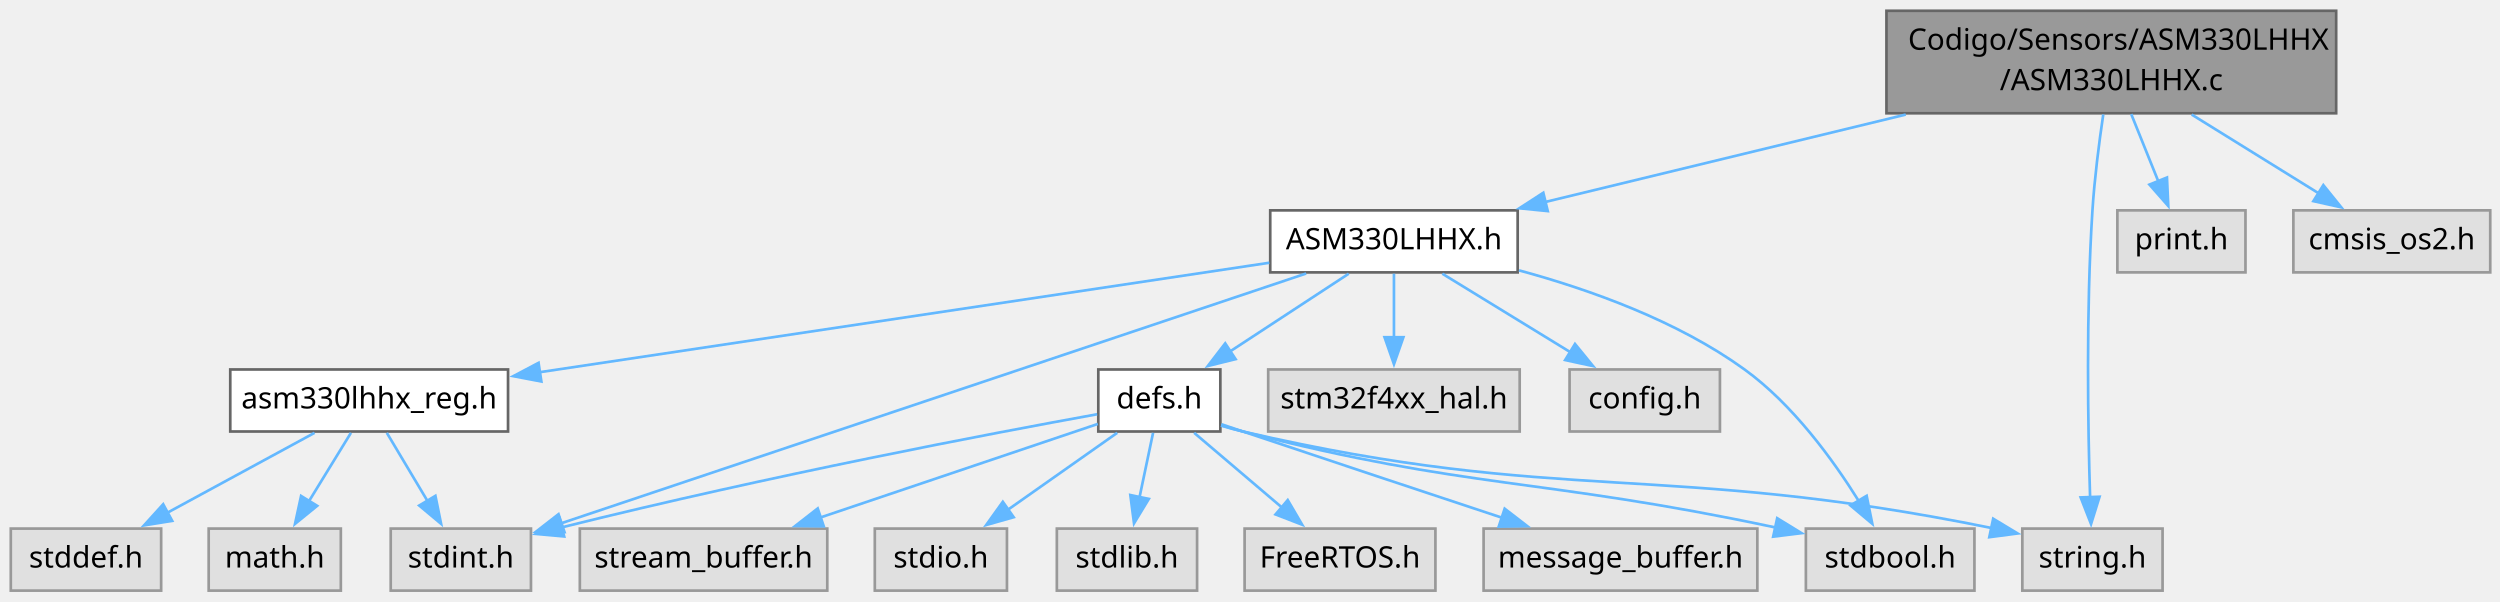
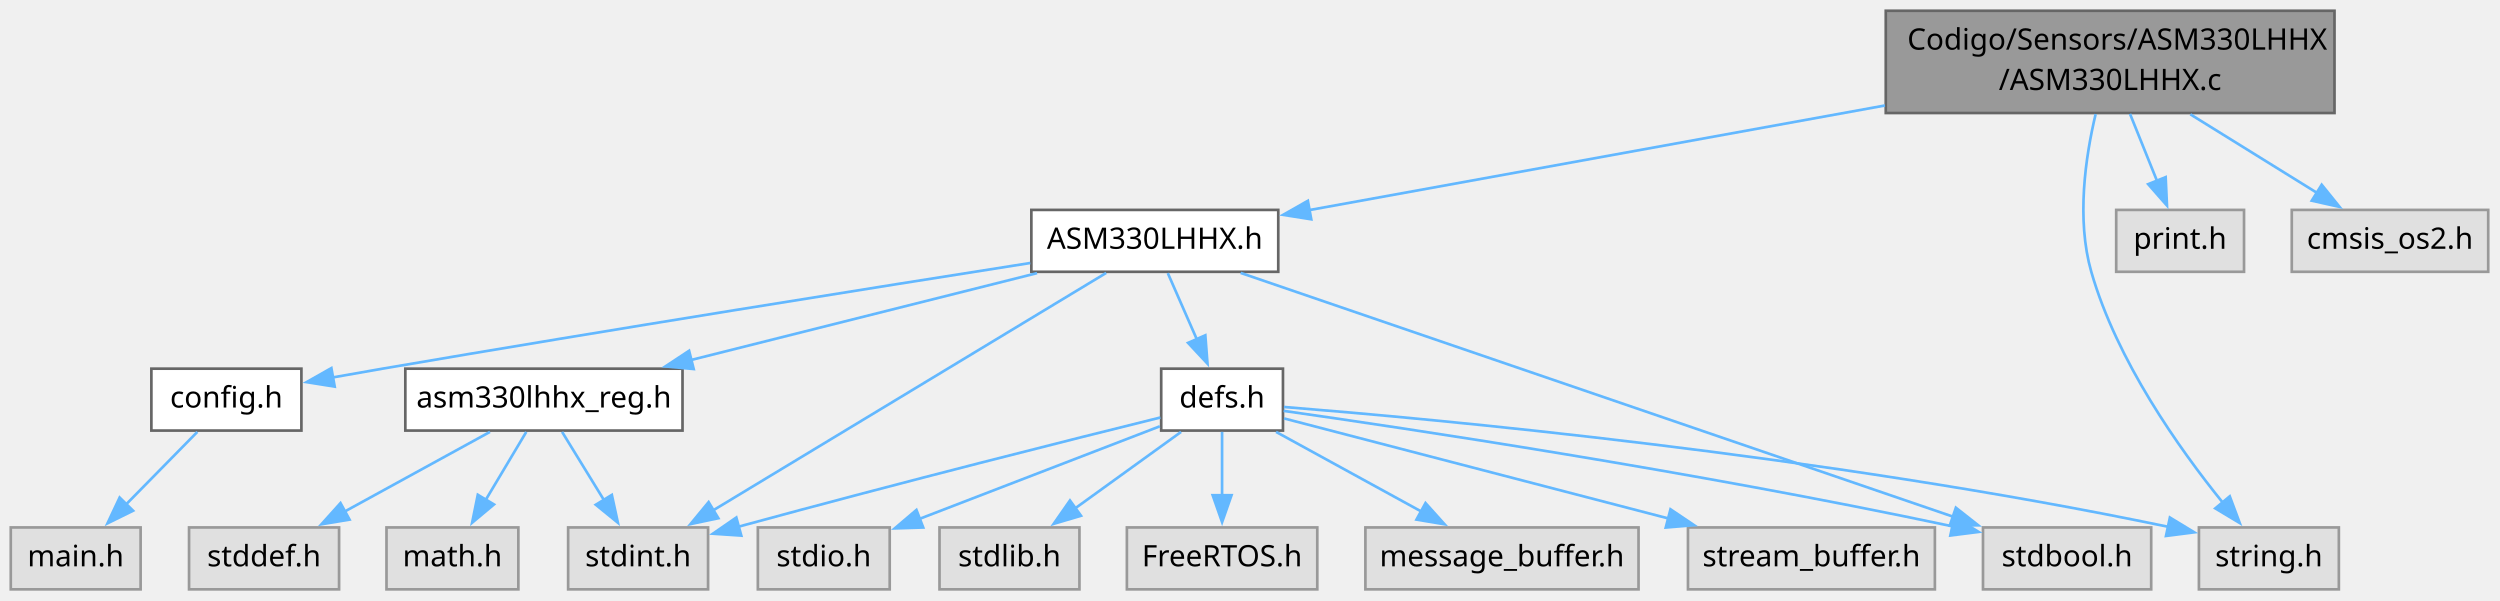
- <svg xmlns="http://www.w3.org/2000/svg" xmlns:xlink="http://www.w3.org/1999/xlink" width="927pt" height="223pt" viewBox="0.00 0.00 927.00 223.00">
+ <svg xmlns="http://www.w3.org/2000/svg" xmlns:xlink="http://www.w3.org/1999/xlink" width="929pt" height="223pt" viewBox="0.00 0.00 929.00 223.00">
  <g id="graph0" class="graph" transform="scale(1 1) rotate(0) translate(4 219)">
    <g id="Node000001" class="node">
      <g id="a_Node000001">
        <a xlink:title="ASM330LHHX 6-Axis IMU Driver Implementation.">
-           <polygon fill="#999999" stroke="#666666" points="862.25,-215 695.5,-215 695.5,-177 862.25,-177 862.25,-215" />
-           <text xml:space="preserve" text-anchor="start" x="703.5" y="-200.55" font-family="Segoe UI" font-size="11.00">Codigo/Sensors/ASM330LHHX</text>
-           <text xml:space="preserve" text-anchor="middle" x="778.88" y="-185.55" font-family="Segoe UI" font-size="11.00">/ASM330LHHX.c</text>
+           <polygon fill="#999999" stroke="#666666" points="863.5,-215 696.75,-215 696.75,-177 863.5,-177 863.5,-215" />
+           <text xml:space="preserve" text-anchor="start" x="704.75" y="-200.55" font-family="Segoe UI" font-size="11.00">Codigo/Sensors/ASM330LHHX</text>
+           <text xml:space="preserve" text-anchor="middle" x="780.12" y="-185.55" font-family="Segoe UI" font-size="11.00">/ASM330LHHX.c</text>
        </a>
      </g>
    </g>
    <g id="Node000002" class="node">
      <g id="a_Node000002">
        <a xlink:href="../../d5/d08/_a_s_m330_l_h_h_x_8h.html" target="_top" xlink:title="ASM330LHHX 6-axis IMU driver for the Magalhaes Flight Computer.">
-           <polygon fill="white" stroke="#666666" points="558.75,-141 467,-141 467,-118 558.75,-118 558.75,-141" />
-           <text xml:space="preserve" text-anchor="middle" x="512.88" y="-126.55" font-family="Segoe UI" font-size="11.00">ASM330LHHX.h</text>
+           <polygon fill="white" stroke="#666666" points="471,-141 379.25,-141 379.25,-118 471,-118 471,-141" />
+           <text xml:space="preserve" text-anchor="middle" x="425.12" y="-126.55" font-family="Segoe UI" font-size="11.00">ASM330LHHX.h</text>
        </a>
      </g>
    </g>
    <g id="edge1_Node000001_Node000002" class="edge">
      <g id="a_edge1_Node000001_Node000002">
        <a xlink:title=" ">
-           <path fill="none" stroke="#63b8ff" d="M702.65,-176.52C660.03,-166.18 607.84,-153.53 568.99,-144.11" />
-           <polygon fill="#63b8ff" stroke="#63b8ff" points="569.91,-140.73 559.36,-141.77 568.26,-147.53 569.91,-140.73" />
+           <path fill="none" stroke="#63b8ff" d="M696.44,-179.8C630.53,-167.82 540.39,-151.44 482.45,-140.92" />
+           <polygon fill="#63b8ff" stroke="#63b8ff" points="483.26,-137.51 472.8,-139.16 482.01,-144.39 483.26,-137.51" />
+         </a>
+       </g>
+     </g>
+     <g id="Node000013" class="node">
+       <g id="a_Node000013">
+         <a xlink:title=" ">
+           <polygon fill="#e0e0e0" stroke="#999999" points="865.12,-23 813.12,-23 813.12,0 865.12,0 865.12,-23" />
+           <text xml:space="preserve" text-anchor="middle" x="839.12" y="-8.55" font-family="Segoe UI" font-size="11.00">string.h</text>
+         </a>
+       </g>
+     </g>
+     <g id="edge19_Node000001_Node000013" class="edge">
+       <g id="a_edge19_Node000001_Node000013">
+         <a xlink:title=" ">
+           <path fill="none" stroke="#63b8ff" d="M774.74,-176.6C770.97,-160.77 767.53,-137.48 773.12,-118 782.6,-84.98 805.76,-52.29 821.96,-32.25" />
+           <polygon fill="#63b8ff" stroke="#63b8ff" points="824.58,-34.57 828.29,-24.64 819.2,-30.09 824.58,-34.57" />
+         </a>
+       </g>
+     </g>
+     <g id="Node000017" class="node">
+       <g id="a_Node000017">
+         <a xlink:title=" ">
+           <polygon fill="#e0e0e0" stroke="#999999" points="829.88,-141 782.38,-141 782.38,-118 829.88,-118 829.88,-141" />
+           <text xml:space="preserve" text-anchor="middle" x="806.12" y="-126.55" font-family="Segoe UI" font-size="11.00">print.h</text>
+         </a>
+       </g>
+     </g>
+     <g id="edge20_Node000001_Node000017" class="edge">
+       <g id="a_edge20_Node000001_Node000017">
+         <a xlink:title=" ">
+           <path fill="none" stroke="#63b8ff" d="M787.51,-176.69C790.65,-168.89 794.33,-159.75 797.59,-151.67" />
+           <polygon fill="#63b8ff" stroke="#63b8ff" points="800.76,-153.18 801.25,-142.6 794.26,-150.56 800.76,-153.18" />
+         </a>
+       </g>
+     </g>
+     <g id="Node000018" class="node">
+       <g id="a_Node000018">
+         <a xlink:title=" ">
+           <polygon fill="#e0e0e0" stroke="#999999" points="920.62,-141 847.62,-141 847.62,-118 920.62,-118 920.62,-141" />
+           <text xml:space="preserve" text-anchor="middle" x="884.12" y="-126.55" font-family="Segoe UI" font-size="11.00">cmsis_os2.h</text>
+         </a>
+       </g>
+     </g>
+     <g id="edge21_Node000001_Node000018" class="edge">
+       <g id="a_edge21_Node000001_Node000018">
+         <a xlink:title=" ">
+           <path fill="none" stroke="#63b8ff" d="M809.93,-176.52C824.85,-167.26 842.78,-156.14 857.27,-147.16" />
+           <polygon fill="#63b8ff" stroke="#63b8ff" points="858.74,-150.36 865.39,-142.12 855.05,-144.42 858.74,-150.36" />
+         </a>
+       </g>
+     </g>
+     <g id="Node000003" class="node">
+       <g id="a_Node000003">
+         <a xlink:title=" ">
+           <polygon fill="#e0e0e0" stroke="#999999" points="795.38,-23 732.88,-23 732.88,0 795.38,0 795.38,-23" />
+           <text xml:space="preserve" text-anchor="middle" x="764.12" y="-8.55" font-family="Segoe UI" font-size="11.00">stdbool.h</text>
+         </a>
+       </g>
+     </g>
+     <g id="edge2_Node000002_Node000003" class="edge">
+       <g id="a_edge2_Node000002_Node000003">
+         <a xlink:title=" ">
+           <path fill="none" stroke="#63b8ff" d="M457.02,-117.59C518.38,-96.59 652.87,-50.57 721.7,-27.02" />
+           <polygon fill="#63b8ff" stroke="#63b8ff" points="722.8,-30.34 731.13,-23.79 720.54,-23.72 722.8,-30.34" />
+         </a>
+       </g>
+     </g>
+     <g id="Node000004" class="node">
+       <g id="a_Node000004">
+         <a xlink:title=" ">
+           <polygon fill="#e0e0e0" stroke="#999999" points="259.12,-23 207.12,-23 207.12,0 259.12,0 259.12,-23" />
+           <text xml:space="preserve" text-anchor="middle" x="233.12" y="-8.55" font-family="Segoe UI" font-size="11.00">stdint.h</text>
+         </a>
+       </g>
+     </g>
+     <g id="edge3_Node000002_Node000004" class="edge">
+       <g id="a_edge3_Node000002_Node000004">
+         <a xlink:title=" ">
+           <path fill="none" stroke="#63b8ff" d="M407.06,-117.59C373.4,-97.25 300.87,-53.43 260.92,-29.3" />
+           <polygon fill="#63b8ff" stroke="#63b8ff" points="262.94,-26.43 252.58,-24.25 259.32,-32.42 262.94,-26.43" />
+         </a>
+       </g>
+     </g>
+     <g id="Node000005" class="node">
+       <g id="a_Node000005">
+         <a xlink:href="../../df/d0c/_s_t_m32_f446_z_e___magalhaes_2_core_2_inc_2config_8h.html" target="_top" xlink:title=" ">
+           <polygon fill="white" stroke="#666666" points="108,-82 52.25,-82 52.25,-59 108,-59 108,-82" />
+           <text xml:space="preserve" text-anchor="middle" x="80.12" y="-67.55" font-family="Segoe UI" font-size="11.00">config.h</text>
+         </a>
+       </g>
+     </g>
+     <g id="edge4_Node000002_Node000005" class="edge">
+       <g id="a_edge4_Node000002_Node000005">
+         <a xlink:title=" ">
+           <path fill="none" stroke="#63b8ff" d="M378.85,-121.27C322.09,-112.34 222.95,-96.55 138.12,-82 132.07,-80.96 125.67,-79.83 119.42,-78.71" />
+           <polygon fill="#63b8ff" stroke="#63b8ff" points="120.38,-75.33 109.92,-77 119.14,-82.22 120.38,-75.33" />
+         </a>
+       </g>
+     </g>
+     <g id="Node000007" class="node">
+       <g id="a_Node000007">
+         <a xlink:href="../../d6/d09/asm330lhhx__reg_8h.html" target="_top" xlink:title=" ">
+           <polygon fill="white" stroke="#666666" points="249.62,-82 146.62,-82 146.62,-59 249.62,-59 249.62,-82" />
+           <text xml:space="preserve" text-anchor="middle" x="198.12" y="-67.55" font-family="Segoe UI" font-size="11.00">asm330lhhx_reg.h</text>
+         </a>
+       </g>
+     </g>
+     <g id="edge6_Node000002_Node000007" class="edge">
+       <g id="a_edge6_Node000002_Node000007">
+         <a xlink:title=" ">
+           <path fill="none" stroke="#63b8ff" d="M381.36,-117.51C344.69,-108.3 292.18,-95.12 252.76,-85.22" />
+           <polygon fill="#63b8ff" stroke="#63b8ff" points="253.78,-81.87 243.23,-82.83 252.07,-88.66 253.78,-81.87" />
+         </a>
+       </g>
+     </g>
+     <g id="Node000010" class="node">
+       <g id="a_Node000010">
+         <a xlink:href="../../d5/d04/defs_8h.html" target="_top" xlink:title="Core data structure definitions for the Magalhaes Flight Computer.">
+           <polygon fill="white" stroke="#666666" points="472.75,-82 427.5,-82 427.5,-59 472.75,-59 472.75,-82" />
+           <text xml:space="preserve" text-anchor="middle" x="450.12" y="-67.55" font-family="Segoe UI" font-size="11.00">defs.h</text>
+         </a>
+       </g>
+     </g>
+     <g id="edge10_Node000002_Node000010" class="edge">
+       <g id="a_edge10_Node000002_Node000010">
+         <a xlink:title=" ">
+           <path fill="none" stroke="#63b8ff" d="M429.95,-117.51C433.02,-110.49 437.12,-101.16 440.81,-92.74" />
+           <polygon fill="#63b8ff" stroke="#63b8ff" points="443.9,-94.41 444.71,-83.84 437.49,-91.59 443.9,-94.41" />
+         </a>
+       </g>
+     </g>
+     <g id="Node000006" class="node">
+       <g id="a_Node000006">
+         <a xlink:title=" ">
+           <polygon fill="#e0e0e0" stroke="#999999" points="48.25,-23 0,-23 0,0 48.25,0 48.25,-23" />
+           <text xml:space="preserve" text-anchor="middle" x="24.12" y="-8.55" font-family="Segoe UI" font-size="11.00">main.h</text>
+         </a>
+       </g>
+     </g>
+     <g id="edge5_Node000005_Node000006" class="edge">
+       <g id="a_edge5_Node000005_Node000006">
+         <a xlink:title=" ">
+           <path fill="none" stroke="#63b8ff" d="M69.33,-58.51C61.81,-50.86 51.6,-40.46 42.78,-31.49" />
+           <polygon fill="#63b8ff" stroke="#63b8ff" points="45.45,-29.22 35.95,-24.54 40.46,-34.12 45.45,-29.22" />
+         </a>
+       </g>
+     </g>
+     <g id="edge7_Node000007_Node000004" class="edge">
+       <g id="a_edge7_Node000007_Node000004">
+         <a xlink:title=" ">
+           <path fill="none" stroke="#63b8ff" d="M204.87,-58.51C209.28,-51.33 215.17,-41.74 220.43,-33.17" />
+           <polygon fill="#63b8ff" stroke="#63b8ff" points="223.36,-35.1 225.61,-24.75 217.39,-31.44 223.36,-35.1" />
+         </a>
+       </g>
+     </g>
+     <g id="Node000008" class="node">
+       <g id="a_Node000008">
+         <a xlink:title=" ">
+           <polygon fill="#e0e0e0" stroke="#999999" points="122,-23 66.25,-23 66.25,0 122,0 122,-23" />
+           <text xml:space="preserve" text-anchor="middle" x="94.12" y="-8.55" font-family="Segoe UI" font-size="11.00">stddef.h</text>
+         </a>
+       </g>
+     </g>
+     <g id="edge8_Node000007_Node000008" class="edge">
+       <g id="a_edge8_Node000007_Node000008">
+         <a xlink:title=" ">
+           <path fill="none" stroke="#63b8ff" d="M178.07,-58.51C162.68,-50.07 141.18,-38.29 123.8,-28.76" />
+           <polygon fill="#63b8ff" stroke="#63b8ff" points="125.89,-25.92 115.44,-24.18 122.53,-32.06 125.89,-25.92" />
+         </a>
+       </g>
+     </g>
+     <g id="Node000009" class="node">
+       <g id="a_Node000009">
+         <a xlink:title=" ">
+           <polygon fill="#e0e0e0" stroke="#999999" points="188.62,-23 139.62,-23 139.62,0 188.62,0 188.62,-23" />
+           <text xml:space="preserve" text-anchor="middle" x="164.12" y="-8.55" font-family="Segoe UI" font-size="11.00">math.h</text>
+         </a>
+       </g>
+     </g>
+     <g id="edge9_Node000007_Node000009" class="edge">
+       <g id="a_edge9_Node000007_Node000009">
+         <a xlink:title=" ">
+           <path fill="none" stroke="#63b8ff" d="M191.57,-58.51C187.29,-51.33 181.57,-41.74 176.45,-33.17" />
+           <polygon fill="#63b8ff" stroke="#63b8ff" points="179.56,-31.55 171.44,-24.76 173.55,-35.14 179.56,-31.55" />
+         </a>
+       </g>
+     </g>
+     <g id="edge15_Node000010_Node000003" class="edge">
+       <g id="a_edge15_Node000010_Node000003">
+         <a xlink:title=" ">
+           <path fill="none" stroke="#63b8ff" d="M472.99,-66.32C518.47,-59.85 623.71,-44.13 721.75,-23.37" />
+           <polygon fill="#63b8ff" stroke="#63b8ff" points="722.22,-26.85 731.27,-21.34 720.75,-20.01 722.22,-26.85" />
+         </a>
+       </g>
+     </g>
+     <g id="edge11_Node000010_Node000004" class="edge">
+       <g id="a_edge11_Node000010_Node000004">
+         <a xlink:title=" ">
+           <path fill="none" stroke="#63b8ff" d="M427.2,-63.86C394.67,-55.81 332.99,-40.34 270.32,-23.26" />
+           <polygon fill="#63b8ff" stroke="#63b8ff" points="271.47,-19.95 260.9,-20.68 269.62,-26.7 271.47,-19.95" />
+         </a>
+       </g>
+     </g>
+     <g id="Node000011" class="node">
+       <g id="a_Node000011">
+         <a xlink:title=" ">
+           <polygon fill="#e0e0e0" stroke="#999999" points="326.62,-23 277.62,-23 277.62,0 326.62,0 326.62,-23" />
+           <text xml:space="preserve" text-anchor="middle" x="302.12" y="-8.55" font-family="Segoe UI" font-size="11.00">stdio.h</text>
+         </a>
+       </g>
+     </g>
+     <g id="edge12_Node000010_Node000011" class="edge">
+       <g id="a_edge12_Node000010_Node000011">
+         <a xlink:title=" ">
+           <path fill="none" stroke="#63b8ff" d="M427,-60.59C403.03,-51.36 365.25,-36.81 337.52,-26.13" />
+           <polygon fill="#63b8ff" stroke="#63b8ff" points="339.07,-22.98 328.48,-22.65 336.55,-29.51 339.07,-22.98" />
        </a>
      </g>
    </g>
    <g id="Node000012" class="node">
      <g id="a_Node000012">
        <a xlink:title=" ">
-           <polygon fill="#e0e0e0" stroke="#999999" points="797.88,-23 745.88,-23 745.88,0 797.88,0 797.88,-23" />
-           <text xml:space="preserve" text-anchor="middle" x="771.88" y="-8.55" font-family="Segoe UI" font-size="11.00">string.h</text>
-         </a>
-       </g>
-     </g>
-     <g id="edge19_Node000001_Node000012" class="edge">
-       <g id="a_edge19_Node000001_Node000012">
-         <a xlink:title=" ">
-           <path fill="none" stroke="#63b8ff" d="M775.89,-176.56C774.35,-166.15 772.64,-152.89 771.88,-141 769.47,-103.67 770.21,-60.12 771.01,-34.5" />
-           <polygon fill="#63b8ff" stroke="#63b8ff" points="774.51,-34.81 771.36,-24.69 767.51,-34.56 774.51,-34.81" />
-         </a>
-       </g>
-     </g>
-     <g id="Node000017" class="node">
-       <g id="a_Node000017">
-         <a xlink:title=" ">
-           <polygon fill="#e0e0e0" stroke="#999999" points="828.62,-141 781.12,-141 781.12,-118 828.62,-118 828.62,-141" />
-           <text xml:space="preserve" text-anchor="middle" x="804.88" y="-126.55" font-family="Segoe UI" font-size="11.00">print.h</text>
-         </a>
-       </g>
-     </g>
-     <g id="edge20_Node000001_Node000017" class="edge">
-       <g id="a_edge20_Node000001_Node000017">
-         <a xlink:title=" ">
-           <path fill="none" stroke="#63b8ff" d="M786.26,-176.69C789.4,-168.89 793.08,-159.75 796.34,-151.67" />
-           <polygon fill="#63b8ff" stroke="#63b8ff" points="799.51,-153.18 800,-142.6 793.01,-150.56 799.51,-153.18" />
-         </a>
-       </g>
-     </g>
-     <g id="Node000018" class="node">
-       <g id="a_Node000018">
-         <a xlink:title=" ">
-           <polygon fill="#e0e0e0" stroke="#999999" points="919.38,-141 846.38,-141 846.38,-118 919.38,-118 919.38,-141" />
-           <text xml:space="preserve" text-anchor="middle" x="882.88" y="-126.55" font-family="Segoe UI" font-size="11.00">cmsis_os2.h</text>
-         </a>
-       </g>
-     </g>
-     <g id="edge21_Node000001_Node000018" class="edge">
-       <g id="a_edge21_Node000001_Node000018">
-         <a xlink:title=" ">
-           <path fill="none" stroke="#63b8ff" d="M808.68,-176.52C823.6,-167.26 841.53,-156.14 856.02,-147.16" />
-           <polygon fill="#63b8ff" stroke="#63b8ff" points="857.49,-150.36 864.14,-142.12 853.8,-144.42 857.49,-150.36" />
-         </a>
-       </g>
-     </g>
-     <g id="Node000003" class="node">
-       <g id="a_Node000003">
-         <a xlink:title=" ">
-           <polygon fill="#e0e0e0" stroke="#999999" points="728.12,-23 665.62,-23 665.62,0 728.12,0 728.12,-23" />
-           <text xml:space="preserve" text-anchor="middle" x="696.88" y="-8.55" font-family="Segoe UI" font-size="11.00">stdbool.h</text>
-         </a>
-       </g>
-     </g>
-     <g id="edge2_Node000002_Node000003" class="edge">
-       <g id="a_edge2_Node000002_Node000003">
-         <a xlink:title=" ">
-           <path fill="none" stroke="#63b8ff" d="M559.24,-118.75C585.53,-111.62 618.03,-100 642.88,-82 660.77,-69.04 675.68,-48.54 685.27,-33.16" />
-           <polygon fill="#63b8ff" stroke="#63b8ff" points="688.15,-35.16 690.25,-24.78 682.13,-31.59 688.15,-35.16" />
-         </a>
-       </g>
-     </g>
-     <g id="Node000004" class="node">
-       <g id="a_Node000004">
-         <a xlink:title=" ">
-           <polygon fill="#e0e0e0" stroke="#999999" points="192.88,-23 140.88,-23 140.88,0 192.88,0 192.88,-23" />
-           <text xml:space="preserve" text-anchor="middle" x="166.88" y="-8.55" font-family="Segoe UI" font-size="11.00">stdint.h</text>
-         </a>
-       </g>
-     </g>
-     <g id="edge3_Node000002_Node000004" class="edge">
-       <g id="a_edge3_Node000002_Node000004">
-         <a xlink:title=" ">
-           <path fill="none" stroke="#63b8ff" d="M480.32,-117.59C415.79,-95.95 271.98,-47.74 203.93,-24.92" />
-           <polygon fill="#63b8ff" stroke="#63b8ff" points="205.32,-21.7 194.73,-21.84 203.1,-28.34 205.32,-21.7" />
-         </a>
-       </g>
-     </g>
-     <g id="Node000005" class="node">
-       <g id="a_Node000005">
-         <a xlink:title=" ">
-           <polygon fill="#e0e0e0" stroke="#999999" points="559.5,-82 466.25,-82 466.25,-59 559.5,-59 559.5,-82" />
-           <text xml:space="preserve" text-anchor="middle" x="512.88" y="-67.55" font-family="Segoe UI" font-size="11.00">stm32f4xx_hal.h</text>
-         </a>
-       </g>
-     </g>
-     <g id="edge4_Node000002_Node000005" class="edge">
-       <g id="a_edge4_Node000002_Node000005">
-         <a xlink:title=" ">
-           <path fill="none" stroke="#63b8ff" d="M512.88,-117.51C512.88,-110.81 512.88,-101.99 512.88,-93.88" />
-           <polygon fill="#63b8ff" stroke="#63b8ff" points="516.38,-93.97 512.88,-83.97 509.38,-93.97 516.38,-93.97" />
-         </a>
-       </g>
-     </g>
-     <g id="Node000006" class="node">
-       <g id="a_Node000006">
-         <a xlink:href="../../d6/d09/asm330lhhx__reg_8h.html" target="_top" xlink:title=" ">
-           <polygon fill="white" stroke="#666666" points="184.38,-82 81.38,-82 81.38,-59 184.38,-59 184.38,-82" />
-           <text xml:space="preserve" text-anchor="middle" x="132.88" y="-67.55" font-family="Segoe UI" font-size="11.00">asm330lhhx_reg.h</text>
-         </a>
-       </g>
-     </g>
-     <g id="edge5_Node000002_Node000006" class="edge">
-       <g id="a_edge5_Node000002_Node000006">
-         <a xlink:title=" ">
-           <path fill="none" stroke="#63b8ff" d="M466.66,-121.57C398.93,-111.41 272.5,-92.44 196.18,-81" />
-           <polygon fill="#63b8ff" stroke="#63b8ff" points="196.74,-77.54 186.33,-79.52 195.7,-84.46 196.74,-77.54" />
-         </a>
-       </g>
-     </g>
-     <g id="Node000009" class="node">
-       <g id="a_Node000009">
-         <a xlink:href="../../d5/d04/defs_8h.html" target="_top" xlink:title="Core data structure definitions for the Magalhaes Flight Computer.">
-           <polygon fill="white" stroke="#666666" points="448.5,-82 403.25,-82 403.25,-59 448.5,-59 448.5,-82" />
-           <text xml:space="preserve" text-anchor="middle" x="425.88" y="-67.55" font-family="Segoe UI" font-size="11.00">defs.h</text>
-         </a>
-       </g>
-     </g>
-     <g id="edge9_Node000002_Node000009" class="edge">
-       <g id="a_edge9_Node000002_Node000009">
-         <a xlink:title=" ">
-           <path fill="none" stroke="#63b8ff" d="M496.1,-117.51C483.58,-109.31 466.25,-97.95 451.93,-88.57" />
-           <polygon fill="#63b8ff" stroke="#63b8ff" points="454.15,-85.84 443.86,-83.29 450.31,-91.69 454.15,-85.84" />
+           <polygon fill="#e0e0e0" stroke="#999999" points="397.12,-23 345.12,-23 345.12,0 397.12,0 397.12,-23" />
+           <text xml:space="preserve" text-anchor="middle" x="371.12" y="-8.55" font-family="Segoe UI" font-size="11.00">stdlib.h</text>
+         </a>
+       </g>
+     </g>
+     <g id="edge13_Node000010_Node000012" class="edge">
+       <g id="a_edge13_Node000010_Node000012">
+         <a xlink:title=" ">
+           <path fill="none" stroke="#63b8ff" d="M434.89,-58.51C423.75,-50.47 408.39,-39.39 395.54,-30.11" />
+           <polygon fill="#63b8ff" stroke="#63b8ff" points="397.7,-27.35 387.54,-24.34 393.6,-33.03 397.7,-27.35" />
+         </a>
+       </g>
+     </g>
+     <g id="edge14_Node000010_Node000013" class="edge">
+       <g id="a_edge14_Node000010_Node000013">
+         <a xlink:title=" ">
+           <path fill="none" stroke="#63b8ff" d="M473.12,-67.77C528.29,-63.35 672.6,-50.17 801.99,-23.18" />
+           <polygon fill="#63b8ff" stroke="#63b8ff" points="802.33,-26.69 811.39,-21.19 800.88,-19.84 802.33,-26.69" />
+         </a>
+       </g>
+     </g>
+     <g id="Node000014" class="node">
+       <g id="a_Node000014">
+         <a xlink:title=" ">
+           <polygon fill="#e0e0e0" stroke="#999999" points="485.5,-23 414.75,-23 414.75,0 485.5,0 485.5,-23" />
+           <text xml:space="preserve" text-anchor="middle" x="450.12" y="-8.55" font-family="Segoe UI" font-size="11.00">FreeRTOS.h</text>
+         </a>
+       </g>
+     </g>
+     <g id="edge16_Node000010_Node000014" class="edge">
+       <g id="a_edge16_Node000010_Node000014">
+         <a xlink:title=" ">
+           <path fill="none" stroke="#63b8ff" d="M450.12,-58.51C450.12,-51.81 450.12,-42.99 450.12,-34.88" />
+           <polygon fill="#63b8ff" stroke="#63b8ff" points="453.63,-34.97 450.13,-24.97 446.63,-34.97 453.63,-34.97" />
+         </a>
+       </g>
+     </g>
+     <g id="Node000015" class="node">
+       <g id="a_Node000015">
+         <a xlink:title=" ">
+           <polygon fill="#e0e0e0" stroke="#999999" points="604.88,-23 503.38,-23 503.38,0 604.88,0 604.88,-23" />
+           <text xml:space="preserve" text-anchor="middle" x="554.12" y="-8.55" font-family="Segoe UI" font-size="11.00">message_buffer.h</text>
+         </a>
+       </g>
+     </g>
+     <g id="edge17_Node000010_Node000015" class="edge">
+       <g id="a_edge17_Node000010_Node000015">
+         <a xlink:title=" ">
+           <path fill="none" stroke="#63b8ff" d="M470.18,-58.51C485.57,-50.07 507.07,-38.29 524.45,-28.76" />
+           <polygon fill="#63b8ff" stroke="#63b8ff" points="525.72,-32.06 532.81,-24.18 522.36,-25.92 525.72,-32.06" />
        </a>
      </g>
    </g>
    <g id="Node000016" class="node">
      <g id="a_Node000016">
        <a xlink:title=" ">
-           <polygon fill="#e0e0e0" stroke="#999999" points="633.75,-82 578,-82 578,-59 633.75,-59 633.75,-82" />
-           <text xml:space="preserve" text-anchor="middle" x="605.88" y="-67.55" font-family="Segoe UI" font-size="11.00">config.h</text>
-         </a>
-       </g>
-     </g>
-     <g id="edge18_Node000002_Node000016" class="edge">
-       <g id="a_edge18_Node000002_Node000016">
-         <a xlink:title=" ">
-           <path fill="none" stroke="#63b8ff" d="M530.81,-117.51C544.32,-109.23 563.08,-97.73 578.46,-88.3" />
-           <polygon fill="#63b8ff" stroke="#63b8ff" points="580.01,-91.46 586.71,-83.25 576.35,-85.49 580.01,-91.46" />
-         </a>
-       </g>
-     </g>
-     <g id="edge6_Node000006_Node000004" class="edge">
-       <g id="a_edge6_Node000006_Node000004">
-         <a xlink:title=" ">
-           <path fill="none" stroke="#63b8ff" d="M139.43,-58.51C143.71,-51.33 149.43,-41.74 154.55,-33.17" />
-           <polygon fill="#63b8ff" stroke="#63b8ff" points="157.45,-35.14 159.56,-24.76 151.44,-31.55 157.45,-35.14" />
-         </a>
-       </g>
-     </g>
-     <g id="Node000007" class="node">
-       <g id="a_Node000007">
-         <a xlink:title=" ">
-           <polygon fill="#e0e0e0" stroke="#999999" points="55.75,-23 0,-23 0,0 55.75,0 55.75,-23" />
-           <text xml:space="preserve" text-anchor="middle" x="27.88" y="-8.55" font-family="Segoe UI" font-size="11.00">stddef.h</text>
-         </a>
-       </g>
-     </g>
-     <g id="edge7_Node000006_Node000007" class="edge">
-       <g id="a_edge7_Node000006_Node000007">
-         <a xlink:title=" ">
-           <path fill="none" stroke="#63b8ff" d="M112.63,-58.51C97.09,-50.07 75.39,-38.29 57.83,-28.76" />
-           <polygon fill="#63b8ff" stroke="#63b8ff" points="59.85,-25.87 49.39,-24.18 56.51,-32.03 59.85,-25.87" />
-         </a>
-       </g>
-     </g>
-     <g id="Node000008" class="node">
-       <g id="a_Node000008">
-         <a xlink:title=" ">
-           <polygon fill="#e0e0e0" stroke="#999999" points="122.38,-23 73.38,-23 73.38,0 122.38,0 122.38,-23" />
-           <text xml:space="preserve" text-anchor="middle" x="97.88" y="-8.55" font-family="Segoe UI" font-size="11.00">math.h</text>
-         </a>
-       </g>
-     </g>
-     <g id="edge8_Node000006_Node000008" class="edge">
-       <g id="a_edge8_Node000006_Node000008">
-         <a xlink:title=" ">
-           <path fill="none" stroke="#63b8ff" d="M126.13,-58.51C121.72,-51.33 115.83,-41.74 110.57,-33.17" />
-           <polygon fill="#63b8ff" stroke="#63b8ff" points="113.61,-31.44 105.39,-24.75 107.64,-35.1 113.61,-31.44" />
-         </a>
-       </g>
-     </g>
-     <g id="edge14_Node000009_Node000003" class="edge">
-       <g id="a_edge14_Node000009_Node000003">
-         <a xlink:title=" ">
-           <path fill="none" stroke="#63b8ff" d="M448.78,-61.32C451.49,-60.48 454.23,-59.68 456.88,-59 540.92,-37.33 566.68,-42.05 654.47,-23.38" />
-           <polygon fill="#63b8ff" stroke="#63b8ff" points="654.98,-26.85 664.01,-21.31 653.49,-20.01 654.98,-26.85" />
-         </a>
-       </g>
-     </g>
-     <g id="edge10_Node000009_Node000004" class="edge">
-       <g id="a_edge10_Node000009_Node000004">
-         <a xlink:title=" ">
-           <path fill="none" stroke="#63b8ff" d="M402.83,-65.4C363.89,-58.33 282.4,-42.9 204.19,-23.43" />
-           <polygon fill="#63b8ff" stroke="#63b8ff" points="205.2,-20.08 194.65,-21.03 203.49,-26.86 205.2,-20.08" />
-         </a>
-       </g>
-     </g>
-     <g id="Node000010" class="node">
-       <g id="a_Node000010">
-         <a xlink:title=" ">
-           <polygon fill="#e0e0e0" stroke="#999999" points="369.38,-23 320.38,-23 320.38,0 369.38,0 369.38,-23" />
-           <text xml:space="preserve" text-anchor="middle" x="344.88" y="-8.55" font-family="Segoe UI" font-size="11.00">stdio.h</text>
-         </a>
-       </g>
-     </g>
-     <g id="edge11_Node000009_Node000010" class="edge">
-       <g id="a_edge11_Node000009_Node000010">
-         <a xlink:title=" ">
-           <path fill="none" stroke="#63b8ff" d="M410.26,-58.51C398.72,-50.39 382.77,-39.17 369.52,-29.84" />
-           <polygon fill="#63b8ff" stroke="#63b8ff" points="371.87,-27.22 361.68,-24.33 367.85,-32.94 371.87,-27.22" />
-         </a>
-       </g>
-     </g>
-     <g id="Node000011" class="node">
-       <g id="a_Node000011">
-         <a xlink:title=" ">
-           <polygon fill="#e0e0e0" stroke="#999999" points="439.88,-23 387.88,-23 387.88,0 439.88,0 439.88,-23" />
-           <text xml:space="preserve" text-anchor="middle" x="413.88" y="-8.55" font-family="Segoe UI" font-size="11.00">stdlib.h</text>
-         </a>
-       </g>
-     </g>
-     <g id="edge12_Node000009_Node000011" class="edge">
-       <g id="a_edge12_Node000009_Node000011">
-         <a xlink:title=" ">
-           <path fill="none" stroke="#63b8ff" d="M423.56,-58.51C422.13,-51.73 420.25,-42.79 418.53,-34.59" />
-           <polygon fill="#63b8ff" stroke="#63b8ff" points="421.98,-34 416.49,-24.94 415.13,-35.44 421.98,-34" />
-         </a>
-       </g>
-     </g>
-     <g id="edge13_Node000009_Node000012" class="edge">
-       <g id="a_edge13_Node000009_Node000012">
-         <a xlink:title=" ">
-           <path fill="none" stroke="#63b8ff" d="M448.75,-61.19C451.47,-60.37 454.22,-59.61 456.88,-59 575.66,-31.54 612.1,-48.11 734.68,-23.17" />
-           <polygon fill="#63b8ff" stroke="#63b8ff" points="735.07,-26.66 744.14,-21.19 733.63,-19.81 735.07,-26.66" />
-         </a>
-       </g>
-     </g>
-     <g id="Node000013" class="node">
-       <g id="a_Node000013">
-         <a xlink:title=" ">
-           <polygon fill="#e0e0e0" stroke="#999999" points="528.25,-23 457.5,-23 457.5,0 528.25,0 528.25,-23" />
-           <text xml:space="preserve" text-anchor="middle" x="492.88" y="-8.55" font-family="Segoe UI" font-size="11.00">FreeRTOS.h</text>
-         </a>
-       </g>
-     </g>
-     <g id="edge15_Node000009_Node000013" class="edge">
-       <g id="a_edge15_Node000009_Node000013">
-         <a xlink:title=" ">
-           <path fill="none" stroke="#63b8ff" d="M438.79,-58.51C448.06,-50.62 460.76,-39.82 471.53,-30.66" />
-           <polygon fill="#63b8ff" stroke="#63b8ff" points="473.49,-33.58 478.84,-24.44 468.96,-28.25 473.49,-33.58" />
-         </a>
-       </g>
-     </g>
-     <g id="Node000014" class="node">
-       <g id="a_Node000014">
-         <a xlink:title=" ">
-           <polygon fill="#e0e0e0" stroke="#999999" points="647.62,-23 546.12,-23 546.12,0 647.62,0 647.62,-23" />
-           <text xml:space="preserve" text-anchor="middle" x="596.88" y="-8.55" font-family="Segoe UI" font-size="11.00">message_buffer.h</text>
-         </a>
-       </g>
-     </g>
-     <g id="edge16_Node000009_Node000014" class="edge">
-       <g id="a_edge16_Node000009_Node000014">
-         <a xlink:title=" ">
-           <path fill="none" stroke="#63b8ff" d="M448.89,-61.69C451.58,-60.78 454.29,-59.87 456.88,-59 488.99,-48.23 525.3,-36.17 552.89,-27.04" />
-           <polygon fill="#63b8ff" stroke="#63b8ff" points="553.93,-30.38 562.32,-23.91 551.73,-23.73 553.93,-30.38" />
-         </a>
-       </g>
-     </g>
-     <g id="Node000015" class="node">
-       <g id="a_Node000015">
-         <a xlink:title=" ">
-           <polygon fill="#e0e0e0" stroke="#999999" points="302.75,-23 211,-23 211,0 302.75,0 302.75,-23" />
-           <text xml:space="preserve" text-anchor="middle" x="256.88" y="-8.55" font-family="Segoe UI" font-size="11.00">stream_buffer.h</text>
-         </a>
-       </g>
-     </g>
-     <g id="edge17_Node000009_Node000015" class="edge">
-       <g id="a_edge17_Node000009_Node000015">
-         <a xlink:title=" ">
-           <path fill="none" stroke="#63b8ff" d="M403.08,-61.81C376.78,-52.94 332.92,-38.15 300.09,-27.08" />
-           <polygon fill="#63b8ff" stroke="#63b8ff" points="301.45,-23.84 290.85,-23.96 299.21,-30.47 301.45,-23.84" />
+           <polygon fill="#e0e0e0" stroke="#999999" points="715,-23 623.25,-23 623.25,0 715,0 715,-23" />
+           <text xml:space="preserve" text-anchor="middle" x="669.12" y="-8.55" font-family="Segoe UI" font-size="11.00">stream_buffer.h</text>
+         </a>
+       </g>
+     </g>
+     <g id="edge18_Node000010_Node000016" class="edge">
+       <g id="a_edge18_Node000010_Node000016">
+         <a xlink:title=" ">
+           <path fill="none" stroke="#63b8ff" d="M473.15,-63.51C506.83,-54.74 570.49,-38.17 616.12,-26.3" />
+           <polygon fill="#63b8ff" stroke="#63b8ff" points="616.75,-29.75 625.54,-23.84 614.99,-22.97 616.75,-29.75" />
        </a>
      </g>
    </g>
  </g>
</svg>
